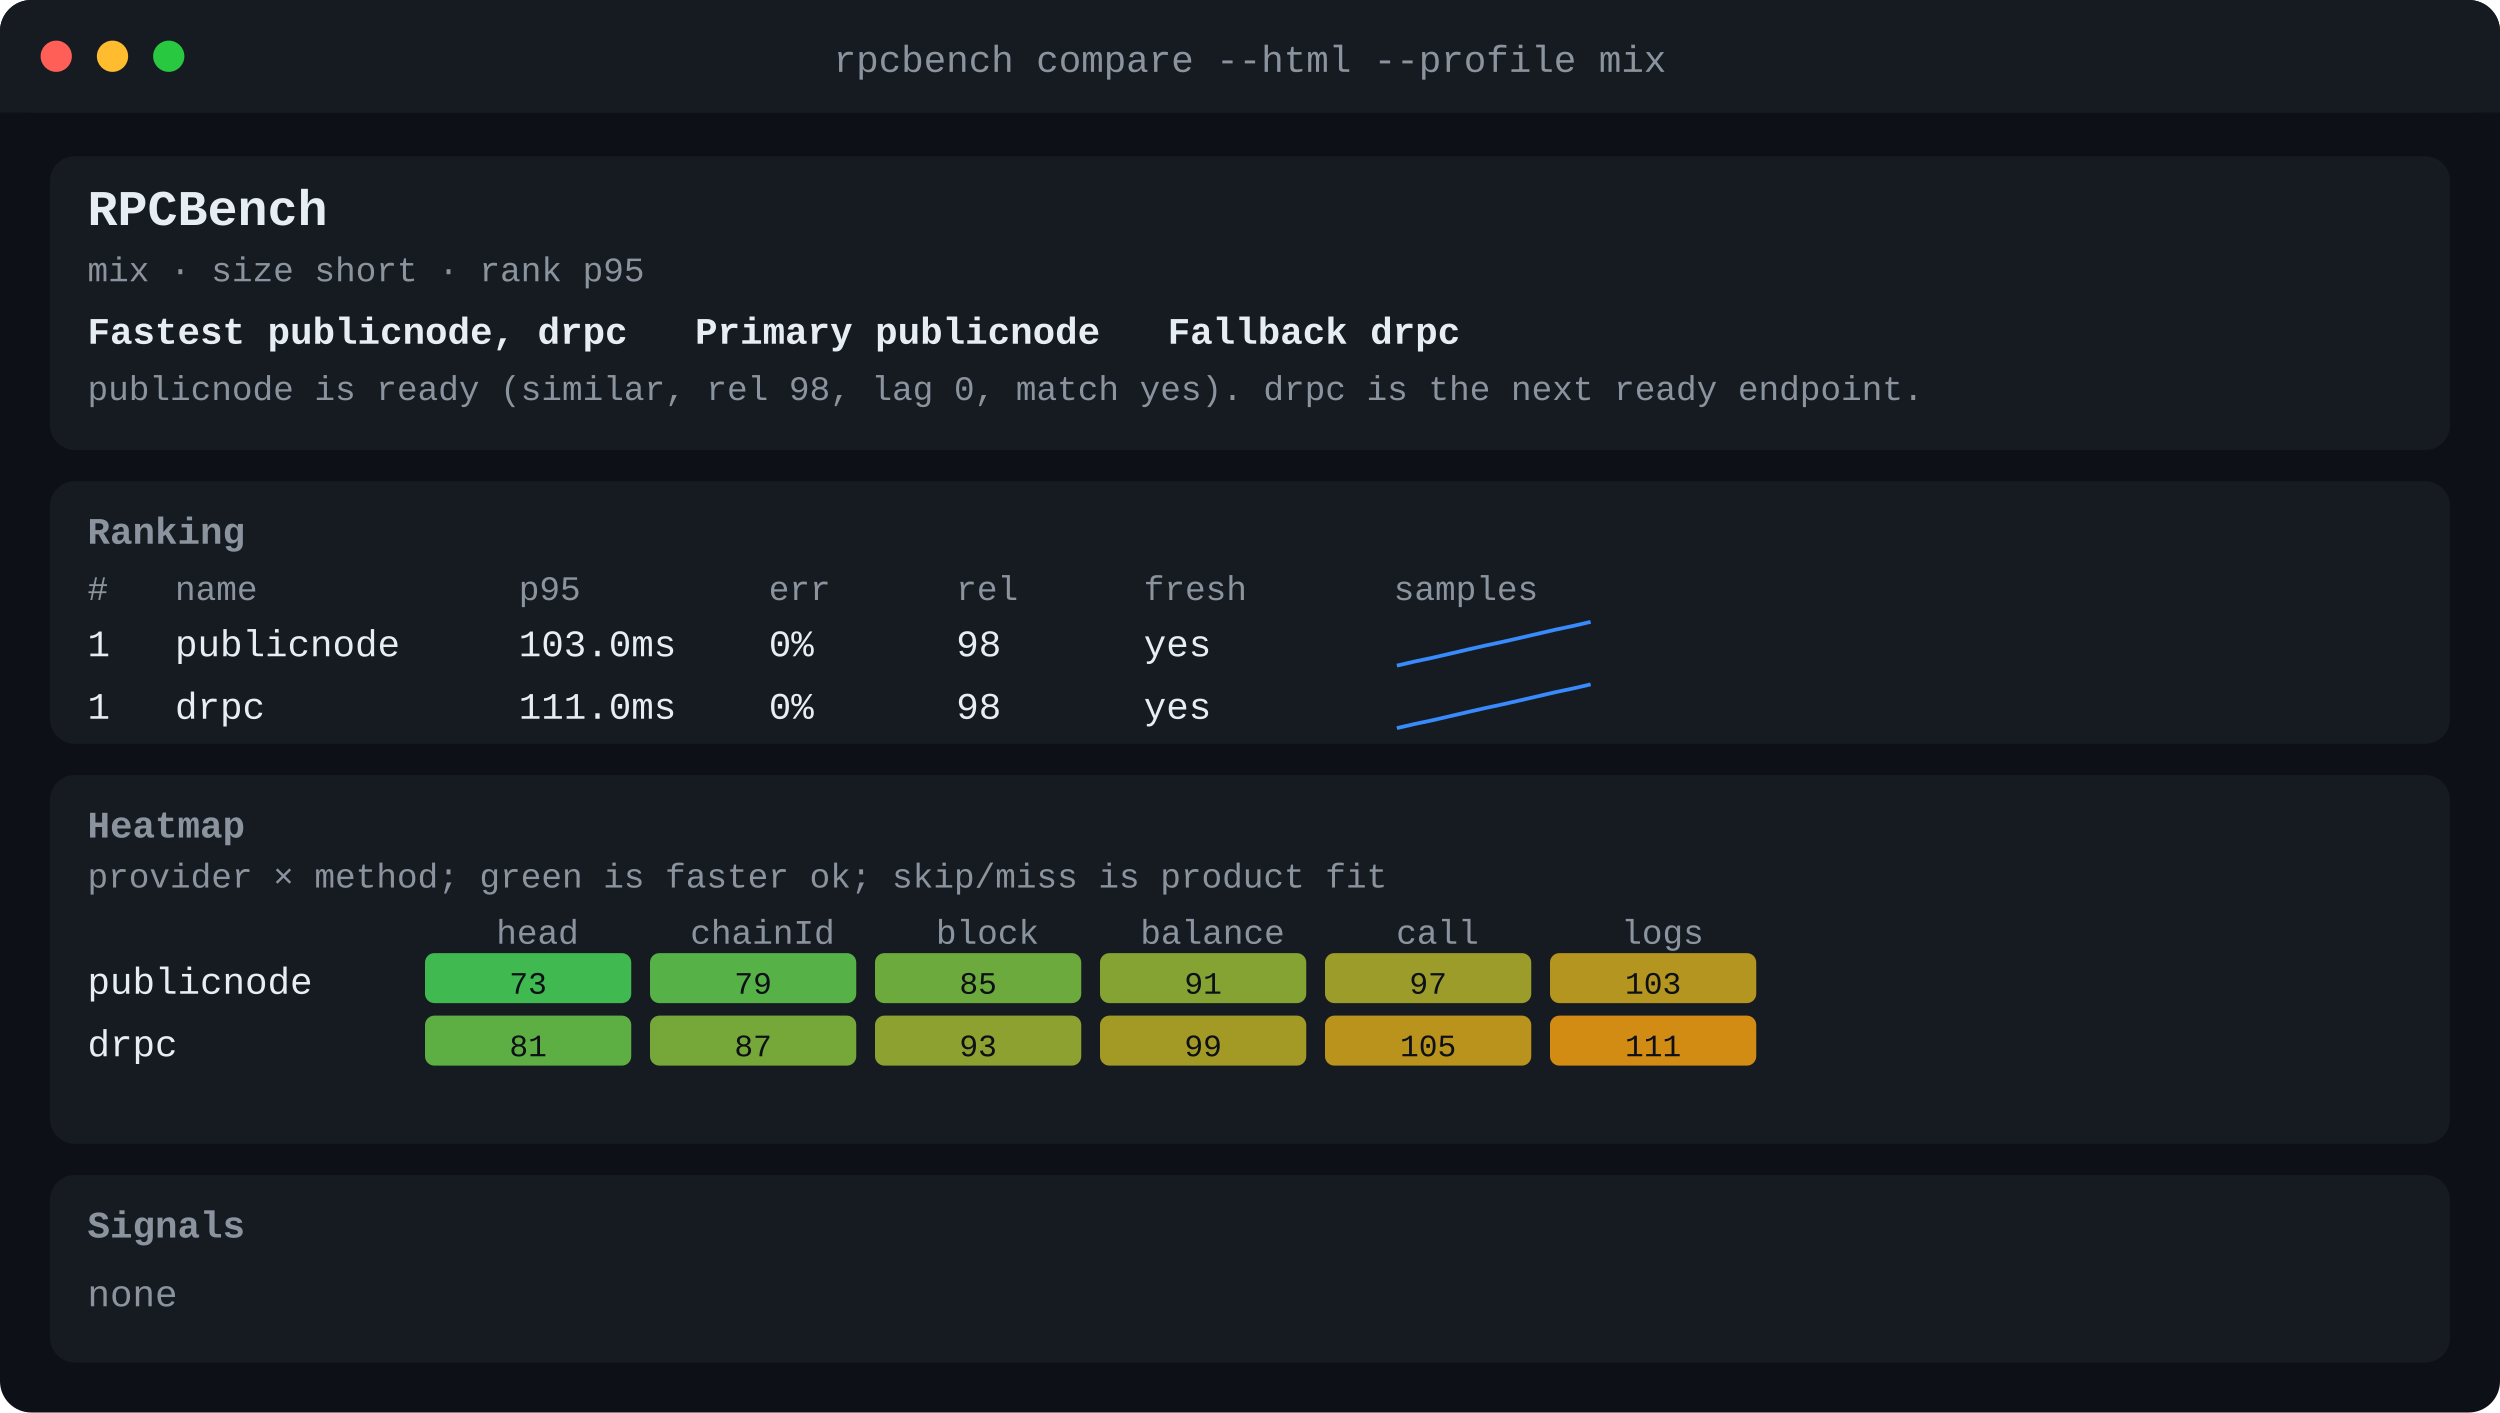
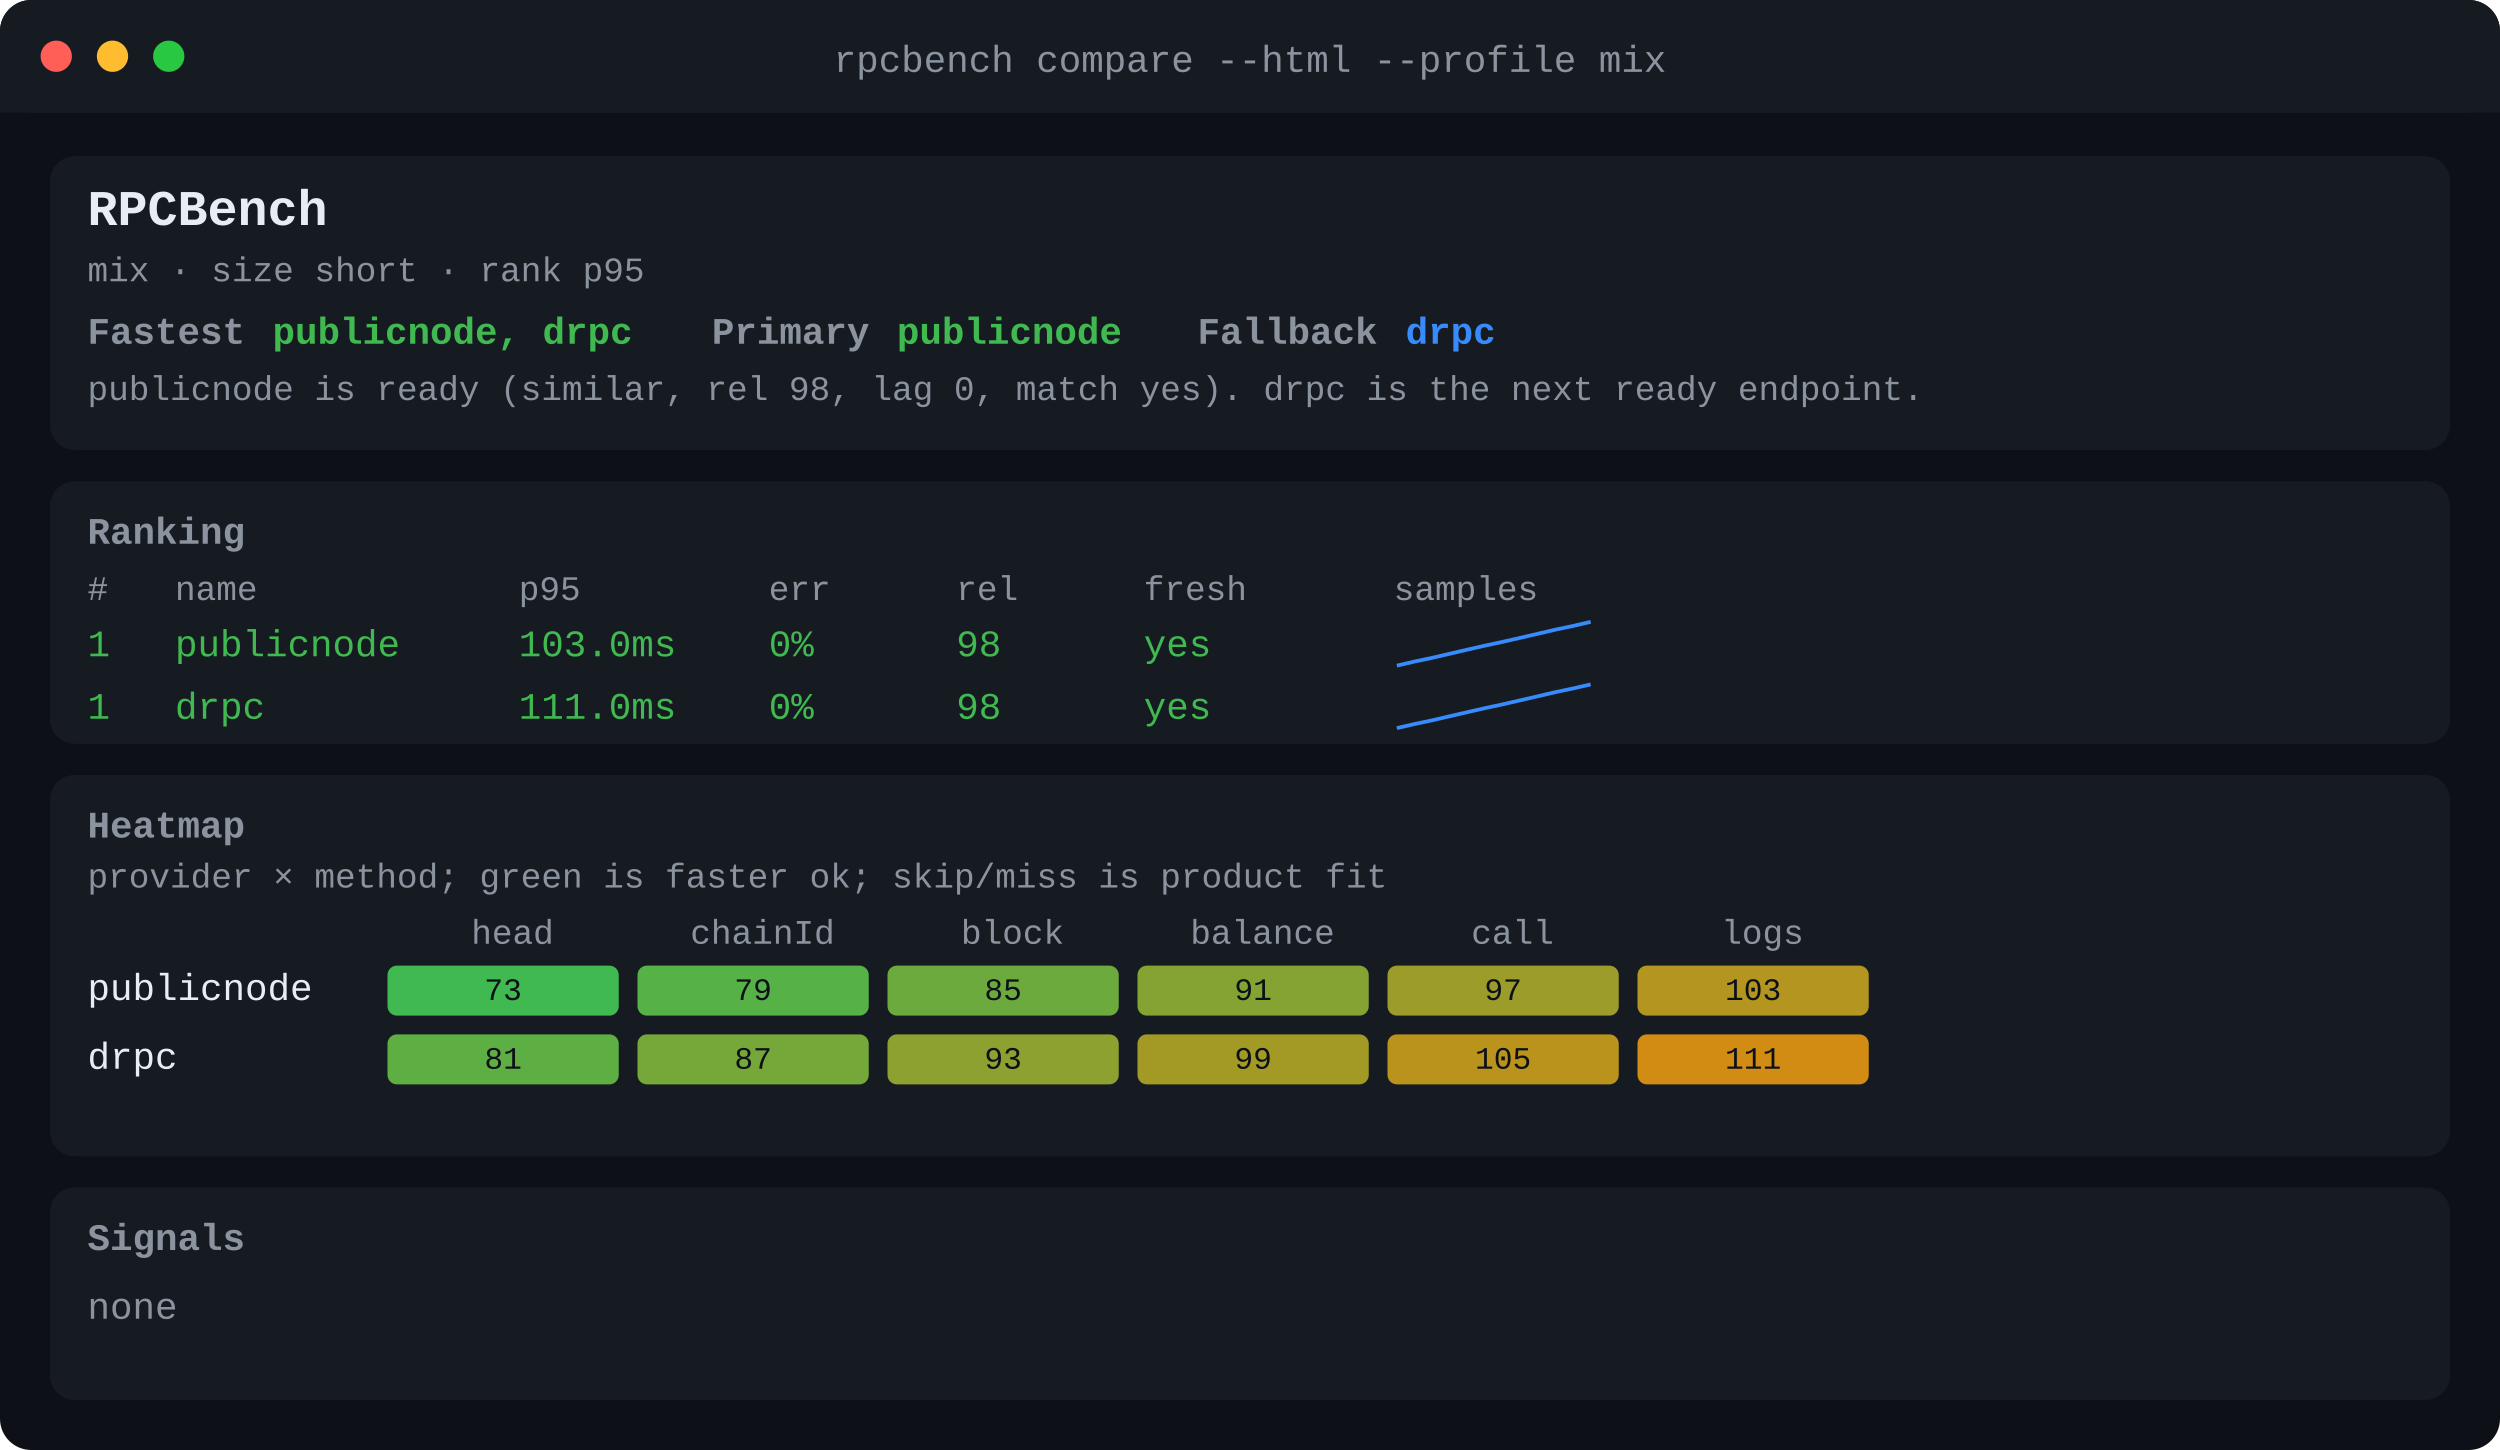
- <svg xmlns="http://www.w3.org/2000/svg" width="800" height="452" viewBox="0 0 800 452" role="img" aria-label="rpcbench compare --html --profile mix">
-   <rect width="800" height="452" rx="10" fill="#0d1117" />
+ <svg xmlns="http://www.w3.org/2000/svg" width="800" height="464" viewBox="0 0 800 464" role="img" aria-label="rpcbench compare --html --profile mix">
+   <rect width="800" height="464" rx="10" fill="#0d1117" />
  <rect width="800" height="36" rx="10" fill="#161b22" />
  <rect y="26" width="800" height="10" fill="#161b22" />
  <circle cx="18" cy="18" r="5" fill="#ff5f57" />
  <circle cx="36" cy="18" r="5" fill="#febc2e" />
  <circle cx="54" cy="18" r="5" fill="#28c840" />
  <text x="400.0" y="23" text-anchor="middle" fill="#8b949e" font-family="ui-monospace, SFMono-Regular, Menlo, Consolas, Liberation Mono, monospace" font-size="12">rpcbench compare --html --profile mix</text>
  <rect x="16" y="50" width="768" height="94" rx="8" fill="#161b22" />
  <text x="28.0" y="72.0" fill="#e6edf3" font-family="ui-monospace, SFMono-Regular, Menlo, Consolas, Liberation Mono, monospace" font-size="16" font-weight="700" xml:space="preserve">RPCBench</text>
  <text x="28.0" y="90.0" fill="#8b949e" font-family="ui-monospace, SFMono-Regular, Menlo, Consolas, Liberation Mono, monospace" font-size="11" xml:space="preserve">mix · size short · rank p95</text>
-   <text x="28.0" y="110.0" fill="#e6edf3" font-family="ui-monospace, SFMono-Regular, Menlo, Consolas, Liberation Mono, monospace" font-size="12" font-weight="700" xml:space="preserve">Fastest publicnode, drpc   Primary publicnode   Fallback drpc</text>
+   <text x="28.0" y="110.0" fill="#8b949e" font-family="ui-monospace, SFMono-Regular, Menlo, Consolas, Liberation Mono, monospace" font-size="12" font-weight="700" xml:space="preserve">Fastest </text>
+   <text x="87.2" y="110.0" fill="#3fb950" font-family="ui-monospace, SFMono-Regular, Menlo, Consolas, Liberation Mono, monospace" font-size="12" font-weight="700" xml:space="preserve">publicnode, drpc</text>
+   <text x="227.8" y="110.0" fill="#8b949e" font-family="ui-monospace, SFMono-Regular, Menlo, Consolas, Liberation Mono, monospace" font-size="12" font-weight="700" xml:space="preserve">Primary </text>
+   <text x="287.0" y="110.0" fill="#3fb950" font-family="ui-monospace, SFMono-Regular, Menlo, Consolas, Liberation Mono, monospace" font-size="12" font-weight="700" xml:space="preserve">publicnode</text>
+   <text x="383.2" y="110.0" fill="#8b949e" font-family="ui-monospace, SFMono-Regular, Menlo, Consolas, Liberation Mono, monospace" font-size="12" font-weight="700" xml:space="preserve">Fallback </text>
+   <text x="449.8" y="110.0" fill="#388bfd" font-family="ui-monospace, SFMono-Regular, Menlo, Consolas, Liberation Mono, monospace" font-size="12" font-weight="700" xml:space="preserve">drpc</text>
  <text x="28.0" y="128.0" fill="#8b949e" font-family="ui-monospace, SFMono-Regular, Menlo, Consolas, Liberation Mono, monospace" font-size="11" xml:space="preserve">publicnode is ready (similar, rel 98, lag 0, match yes). drpc is the next ready endpoint.</text>
  <rect x="16" y="154" width="768" height="84" rx="8" fill="#161b22" />
  <text x="28.0" y="174.0" fill="#8b949e" font-family="ui-monospace, SFMono-Regular, Menlo, Consolas, Liberation Mono, monospace" font-size="12" font-weight="600" xml:space="preserve">Ranking</text>
  <text x="28.0" y="192.0" fill="#8b949e" font-family="ui-monospace, SFMono-Regular, Menlo, Consolas, Liberation Mono, monospace" font-size="11" xml:space="preserve">#</text>
  <text x="56.0" y="192.0" fill="#8b949e" font-family="ui-monospace, SFMono-Regular, Menlo, Consolas, Liberation Mono, monospace" font-size="11" xml:space="preserve">name</text>
  <text x="166.0" y="192.0" fill="#8b949e" font-family="ui-monospace, SFMono-Regular, Menlo, Consolas, Liberation Mono, monospace" font-size="11" xml:space="preserve">p95</text>
  <text x="246.0" y="192.0" fill="#8b949e" font-family="ui-monospace, SFMono-Regular, Menlo, Consolas, Liberation Mono, monospace" font-size="11" xml:space="preserve">err</text>
  <text x="306.0" y="192.0" fill="#8b949e" font-family="ui-monospace, SFMono-Regular, Menlo, Consolas, Liberation Mono, monospace" font-size="11" xml:space="preserve">rel</text>
  <text x="366.0" y="192.0" fill="#8b949e" font-family="ui-monospace, SFMono-Regular, Menlo, Consolas, Liberation Mono, monospace" font-size="11" xml:space="preserve">fresh</text>
  <text x="446.0" y="192.0" fill="#8b949e" font-family="ui-monospace, SFMono-Regular, Menlo, Consolas, Liberation Mono, monospace" font-size="11" xml:space="preserve">samples</text>
-   <text x="28.0" y="210.0" fill="#e6edf3" font-family="ui-monospace, SFMono-Regular, Menlo, Consolas, Liberation Mono, monospace" font-size="12" xml:space="preserve">1</text>
-   <text x="56.0" y="210.0" fill="#e6edf3" font-family="ui-monospace, SFMono-Regular, Menlo, Consolas, Liberation Mono, monospace" font-size="12" xml:space="preserve">publicnode</text>
-   <text x="166.0" y="210.0" fill="#e6edf3" font-family="ui-monospace, SFMono-Regular, Menlo, Consolas, Liberation Mono, monospace" font-size="12" xml:space="preserve">103.0ms</text>
-   <text x="246.0" y="210.0" fill="#e6edf3" font-family="ui-monospace, SFMono-Regular, Menlo, Consolas, Liberation Mono, monospace" font-size="12" xml:space="preserve">0%</text>
-   <text x="306.0" y="210.0" fill="#e6edf3" font-family="ui-monospace, SFMono-Regular, Menlo, Consolas, Liberation Mono, monospace" font-size="12" xml:space="preserve">98</text>
-   <text x="366.0" y="210.0" fill="#e6edf3" font-family="ui-monospace, SFMono-Regular, Menlo, Consolas, Liberation Mono, monospace" font-size="12" xml:space="preserve">yes</text>
+   <text x="28.0" y="210.0" fill="#3fb950" font-family="ui-monospace, SFMono-Regular, Menlo, Consolas, Liberation Mono, monospace" font-size="12" xml:space="preserve">1</text>
+   <text x="56.0" y="210.0" fill="#3fb950" font-family="ui-monospace, SFMono-Regular, Menlo, Consolas, Liberation Mono, monospace" font-size="12" xml:space="preserve">publicnode</text>
+   <text x="166.0" y="210.0" fill="#3fb950" font-family="ui-monospace, SFMono-Regular, Menlo, Consolas, Liberation Mono, monospace" font-size="12" xml:space="preserve">103.0ms</text>
+   <text x="246.0" y="210.0" fill="#3fb950" font-family="ui-monospace, SFMono-Regular, Menlo, Consolas, Liberation Mono, monospace" font-size="12" xml:space="preserve">0%</text>
+   <text x="306.0" y="210.0" fill="#3fb950" font-family="ui-monospace, SFMono-Regular, Menlo, Consolas, Liberation Mono, monospace" font-size="12" xml:space="preserve">98</text>
+   <text x="366.0" y="210.0" fill="#3fb950" font-family="ui-monospace, SFMono-Regular, Menlo, Consolas, Liberation Mono, monospace" font-size="12" xml:space="preserve">yes</text>
  <polyline fill="none" stroke="#388bfd" stroke-width="1.2" points="447.0,213.0 452.6,211.7 458.3,210.5 463.9,209.2 469.5,207.9 475.2,206.6 480.8,205.4 486.5,204.1 492.1,202.8 497.7,201.5 503.4,200.3 509.0,199.0" />
-   <text x="28.0" y="230.0" fill="#e6edf3" font-family="ui-monospace, SFMono-Regular, Menlo, Consolas, Liberation Mono, monospace" font-size="12" xml:space="preserve">1</text>
-   <text x="56.0" y="230.0" fill="#e6edf3" font-family="ui-monospace, SFMono-Regular, Menlo, Consolas, Liberation Mono, monospace" font-size="12" xml:space="preserve">drpc</text>
-   <text x="166.0" y="230.0" fill="#e6edf3" font-family="ui-monospace, SFMono-Regular, Menlo, Consolas, Liberation Mono, monospace" font-size="12" xml:space="preserve">111.0ms</text>
-   <text x="246.0" y="230.0" fill="#e6edf3" font-family="ui-monospace, SFMono-Regular, Menlo, Consolas, Liberation Mono, monospace" font-size="12" xml:space="preserve">0%</text>
-   <text x="306.0" y="230.0" fill="#e6edf3" font-family="ui-monospace, SFMono-Regular, Menlo, Consolas, Liberation Mono, monospace" font-size="12" xml:space="preserve">98</text>
-   <text x="366.0" y="230.0" fill="#e6edf3" font-family="ui-monospace, SFMono-Regular, Menlo, Consolas, Liberation Mono, monospace" font-size="12" xml:space="preserve">yes</text>
+   <text x="28.0" y="230.0" fill="#3fb950" font-family="ui-monospace, SFMono-Regular, Menlo, Consolas, Liberation Mono, monospace" font-size="12" xml:space="preserve">1</text>
+   <text x="56.0" y="230.0" fill="#3fb950" font-family="ui-monospace, SFMono-Regular, Menlo, Consolas, Liberation Mono, monospace" font-size="12" xml:space="preserve">drpc</text>
+   <text x="166.0" y="230.0" fill="#3fb950" font-family="ui-monospace, SFMono-Regular, Menlo, Consolas, Liberation Mono, monospace" font-size="12" xml:space="preserve">111.0ms</text>
+   <text x="246.0" y="230.0" fill="#3fb950" font-family="ui-monospace, SFMono-Regular, Menlo, Consolas, Liberation Mono, monospace" font-size="12" xml:space="preserve">0%</text>
+   <text x="306.0" y="230.0" fill="#3fb950" font-family="ui-monospace, SFMono-Regular, Menlo, Consolas, Liberation Mono, monospace" font-size="12" xml:space="preserve">98</text>
+   <text x="366.0" y="230.0" fill="#3fb950" font-family="ui-monospace, SFMono-Regular, Menlo, Consolas, Liberation Mono, monospace" font-size="12" xml:space="preserve">yes</text>
  <polyline fill="none" stroke="#388bfd" stroke-width="1.2" points="447.0,233.0 452.6,231.7 458.3,230.5 463.9,229.2 469.5,227.9 475.2,226.6 480.8,225.4 486.5,224.1 492.1,222.8 497.7,221.5 503.4,220.3 509.0,219.0" />
-   <rect x="16" y="248" width="768" height="118" rx="8" fill="#161b22" />
+   <rect x="16" y="248" width="768" height="122" rx="8" fill="#161b22" />
  <text x="28.0" y="268.0" fill="#8b949e" font-family="ui-monospace, SFMono-Regular, Menlo, Consolas, Liberation Mono, monospace" font-size="12" font-weight="600" xml:space="preserve">Heatmap</text>
  <text x="28.0" y="284.0" fill="#8b949e" font-family="ui-monospace, SFMono-Regular, Menlo, Consolas, Liberation Mono, monospace" font-size="11" xml:space="preserve">provider × method; green is faster ok; skip/miss is product fit</text>
-   <text x="172.0" y="302.0" fill="#8b949e" font-family="ui-monospace, SFMono-Regular, Menlo, Consolas, Liberation Mono, monospace" font-size="11" text-anchor="middle" xml:space="preserve">head</text>
+   <text x="164.0" y="302.0" fill="#8b949e" font-family="ui-monospace, SFMono-Regular, Menlo, Consolas, Liberation Mono, monospace" font-size="11" text-anchor="middle" xml:space="preserve">head</text>
  <text x="244.0" y="302.0" fill="#8b949e" font-family="ui-monospace, SFMono-Regular, Menlo, Consolas, Liberation Mono, monospace" font-size="11" text-anchor="middle" xml:space="preserve">chainId</text>
-   <text x="316.0" y="302.0" fill="#8b949e" font-family="ui-monospace, SFMono-Regular, Menlo, Consolas, Liberation Mono, monospace" font-size="11" text-anchor="middle" xml:space="preserve">block</text>
-   <text x="388.0" y="302.0" fill="#8b949e" font-family="ui-monospace, SFMono-Regular, Menlo, Consolas, Liberation Mono, monospace" font-size="11" text-anchor="middle" xml:space="preserve">balance</text>
-   <text x="460.0" y="302.0" fill="#8b949e" font-family="ui-monospace, SFMono-Regular, Menlo, Consolas, Liberation Mono, monospace" font-size="11" text-anchor="middle" xml:space="preserve">call</text>
-   <text x="532.0" y="302.0" fill="#8b949e" font-family="ui-monospace, SFMono-Regular, Menlo, Consolas, Liberation Mono, monospace" font-size="11" text-anchor="middle" xml:space="preserve">logs</text>
-   <text x="28.0" y="318.0" fill="#e6edf3" font-family="ui-monospace, SFMono-Regular, Menlo, Consolas, Liberation Mono, monospace" font-size="12" xml:space="preserve">publicnode</text>
-   <rect x="136.0" y="305.0" width="66.0" height="16" rx="3" fill="#3fb950" />
-   <text x="169.0" y="318.0" fill="#0d1117" font-family="ui-monospace, SFMono-Regular, Menlo, Consolas, Liberation Mono, monospace" font-size="10" text-anchor="middle" xml:space="preserve">73</text>
-   <rect x="208.0" y="305.0" width="66.0" height="16" rx="3" fill="#56b146" />
-   <text x="241.0" y="318.0" fill="#0d1117" font-family="ui-monospace, SFMono-Regular, Menlo, Consolas, Liberation Mono, monospace" font-size="10" text-anchor="middle" xml:space="preserve">79</text>
-   <rect x="280.0" y="305.0" width="66.0" height="16" rx="3" fill="#6daa3d" />
-   <text x="313.0" y="318.0" fill="#0d1117" font-family="ui-monospace, SFMono-Regular, Menlo, Consolas, Liberation Mono, monospace" font-size="10" text-anchor="middle" xml:space="preserve">85</text>
-   <rect x="352.0" y="305.0" width="66.0" height="16" rx="3" fill="#84a333" />
-   <text x="385.0" y="318.0" fill="#0d1117" font-family="ui-monospace, SFMono-Regular, Menlo, Consolas, Liberation Mono, monospace" font-size="10" text-anchor="middle" xml:space="preserve">91</text>
-   <rect x="424.0" y="305.0" width="66.0" height="16" rx="3" fill="#9b9c2a" />
-   <text x="457.0" y="318.0" fill="#0d1117" font-family="ui-monospace, SFMono-Regular, Menlo, Consolas, Liberation Mono, monospace" font-size="10" text-anchor="middle" xml:space="preserve">97</text>
-   <rect x="496.0" y="305.0" width="66.0" height="16" rx="3" fill="#b39520" />
-   <text x="529.0" y="318.0" fill="#0d1117" font-family="ui-monospace, SFMono-Regular, Menlo, Consolas, Liberation Mono, monospace" font-size="10" text-anchor="middle" xml:space="preserve">103</text>
-   <text x="28.0" y="338.0" fill="#e6edf3" font-family="ui-monospace, SFMono-Regular, Menlo, Consolas, Liberation Mono, monospace" font-size="12" xml:space="preserve">drpc</text>
-   <rect x="136.0" y="325.0" width="66.0" height="16" rx="3" fill="#5daf43" />
-   <text x="169.0" y="338.0" fill="#0d1117" font-family="ui-monospace, SFMono-Regular, Menlo, Consolas, Liberation Mono, monospace" font-size="10" text-anchor="middle" xml:space="preserve">81</text>
-   <rect x="208.0" y="325.0" width="66.0" height="16" rx="3" fill="#75a839" />
-   <text x="241.0" y="338.0" fill="#0d1117" font-family="ui-monospace, SFMono-Regular, Menlo, Consolas, Liberation Mono, monospace" font-size="10" text-anchor="middle" xml:space="preserve">87</text>
-   <rect x="280.0" y="325.0" width="66.0" height="16" rx="3" fill="#8ca130" />
-   <text x="313.0" y="338.0" fill="#0d1117" font-family="ui-monospace, SFMono-Regular, Menlo, Consolas, Liberation Mono, monospace" font-size="10" text-anchor="middle" xml:space="preserve">93</text>
-   <rect x="352.0" y="325.0" width="66.0" height="16" rx="3" fill="#a39a26" />
-   <text x="385.0" y="338.0" fill="#0d1117" font-family="ui-monospace, SFMono-Regular, Menlo, Consolas, Liberation Mono, monospace" font-size="10" text-anchor="middle" xml:space="preserve">99</text>
-   <rect x="424.0" y="325.0" width="66.0" height="16" rx="3" fill="#ba931d" />
-   <text x="457.0" y="338.0" fill="#0d1117" font-family="ui-monospace, SFMono-Regular, Menlo, Consolas, Liberation Mono, monospace" font-size="10" text-anchor="middle" xml:space="preserve">105</text>
-   <rect x="496.0" y="325.0" width="66.0" height="16" rx="3" fill="#d28c14" />
-   <text x="529.0" y="338.0" fill="#0d1117" font-family="ui-monospace, SFMono-Regular, Menlo, Consolas, Liberation Mono, monospace" font-size="10" text-anchor="middle" xml:space="preserve">111</text>
-   <rect x="16" y="376" width="768" height="60" rx="8" fill="#161b22" />
-   <text x="28.0" y="396.0" fill="#8b949e" font-family="ui-monospace, SFMono-Regular, Menlo, Consolas, Liberation Mono, monospace" font-size="12" font-weight="600" xml:space="preserve">Signals</text>
-   <text x="28.0" y="418.0" fill="#8b949e" font-family="ui-monospace, SFMono-Regular, Menlo, Consolas, Liberation Mono, monospace" font-size="12" xml:space="preserve">none</text>
+   <text x="324.0" y="302.0" fill="#8b949e" font-family="ui-monospace, SFMono-Regular, Menlo, Consolas, Liberation Mono, monospace" font-size="11" text-anchor="middle" xml:space="preserve">block</text>
+   <text x="404.0" y="302.0" fill="#8b949e" font-family="ui-monospace, SFMono-Regular, Menlo, Consolas, Liberation Mono, monospace" font-size="11" text-anchor="middle" xml:space="preserve">balance</text>
+   <text x="484.0" y="302.0" fill="#8b949e" font-family="ui-monospace, SFMono-Regular, Menlo, Consolas, Liberation Mono, monospace" font-size="11" text-anchor="middle" xml:space="preserve">call</text>
+   <text x="564.0" y="302.0" fill="#8b949e" font-family="ui-monospace, SFMono-Regular, Menlo, Consolas, Liberation Mono, monospace" font-size="11" text-anchor="middle" xml:space="preserve">logs</text>
+   <text x="28.0" y="320.0" fill="#e6edf3" font-family="ui-monospace, SFMono-Regular, Menlo, Consolas, Liberation Mono, monospace" font-size="12" xml:space="preserve">publicnode</text>
+   <rect x="124.0" y="309.0" width="74.0" height="16" rx="3" fill="#3fb950" />
+   <text x="161.0" y="320.0" fill="#0d1117" font-family="ui-monospace, SFMono-Regular, Menlo, Consolas, Liberation Mono, monospace" font-size="10" text-anchor="middle" xml:space="preserve">73</text>
+   <rect x="204.0" y="309.0" width="74.0" height="16" rx="3" fill="#56b146" />
+   <text x="241.0" y="320.0" fill="#0d1117" font-family="ui-monospace, SFMono-Regular, Menlo, Consolas, Liberation Mono, monospace" font-size="10" text-anchor="middle" xml:space="preserve">79</text>
+   <rect x="284.0" y="309.0" width="74.0" height="16" rx="3" fill="#6daa3d" />
+   <text x="321.0" y="320.0" fill="#0d1117" font-family="ui-monospace, SFMono-Regular, Menlo, Consolas, Liberation Mono, monospace" font-size="10" text-anchor="middle" xml:space="preserve">85</text>
+   <rect x="364.0" y="309.0" width="74.0" height="16" rx="3" fill="#84a333" />
+   <text x="401.0" y="320.0" fill="#0d1117" font-family="ui-monospace, SFMono-Regular, Menlo, Consolas, Liberation Mono, monospace" font-size="10" text-anchor="middle" xml:space="preserve">91</text>
+   <rect x="444.0" y="309.0" width="74.0" height="16" rx="3" fill="#9b9c2a" />
+   <text x="481.0" y="320.0" fill="#0d1117" font-family="ui-monospace, SFMono-Regular, Menlo, Consolas, Liberation Mono, monospace" font-size="10" text-anchor="middle" xml:space="preserve">97</text>
+   <rect x="524.0" y="309.0" width="74.0" height="16" rx="3" fill="#b39520" />
+   <text x="561.0" y="320.0" fill="#0d1117" font-family="ui-monospace, SFMono-Regular, Menlo, Consolas, Liberation Mono, monospace" font-size="10" text-anchor="middle" xml:space="preserve">103</text>
+   <text x="28.0" y="342.0" fill="#e6edf3" font-family="ui-monospace, SFMono-Regular, Menlo, Consolas, Liberation Mono, monospace" font-size="12" xml:space="preserve">drpc</text>
+   <rect x="124.0" y="331.0" width="74.0" height="16" rx="3" fill="#5daf43" />
+   <text x="161.0" y="342.0" fill="#0d1117" font-family="ui-monospace, SFMono-Regular, Menlo, Consolas, Liberation Mono, monospace" font-size="10" text-anchor="middle" xml:space="preserve">81</text>
+   <rect x="204.0" y="331.0" width="74.0" height="16" rx="3" fill="#75a839" />
+   <text x="241.0" y="342.0" fill="#0d1117" font-family="ui-monospace, SFMono-Regular, Menlo, Consolas, Liberation Mono, monospace" font-size="10" text-anchor="middle" xml:space="preserve">87</text>
+   <rect x="284.0" y="331.0" width="74.0" height="16" rx="3" fill="#8ca130" />
+   <text x="321.0" y="342.0" fill="#0d1117" font-family="ui-monospace, SFMono-Regular, Menlo, Consolas, Liberation Mono, monospace" font-size="10" text-anchor="middle" xml:space="preserve">93</text>
+   <rect x="364.0" y="331.0" width="74.0" height="16" rx="3" fill="#a39a26" />
+   <text x="401.0" y="342.0" fill="#0d1117" font-family="ui-monospace, SFMono-Regular, Menlo, Consolas, Liberation Mono, monospace" font-size="10" text-anchor="middle" xml:space="preserve">99</text>
+   <rect x="444.0" y="331.0" width="74.0" height="16" rx="3" fill="#ba931d" />
+   <text x="481.0" y="342.0" fill="#0d1117" font-family="ui-monospace, SFMono-Regular, Menlo, Consolas, Liberation Mono, monospace" font-size="10" text-anchor="middle" xml:space="preserve">105</text>
+   <rect x="524.0" y="331.0" width="74.0" height="16" rx="3" fill="#d28c14" />
+   <text x="561.0" y="342.0" fill="#0d1117" font-family="ui-monospace, SFMono-Regular, Menlo, Consolas, Liberation Mono, monospace" font-size="10" text-anchor="middle" xml:space="preserve">111</text>
+   <rect x="16" y="380" width="768" height="68" rx="8" fill="#161b22" />
+   <text x="28.0" y="400.0" fill="#8b949e" font-family="ui-monospace, SFMono-Regular, Menlo, Consolas, Liberation Mono, monospace" font-size="12" font-weight="600" xml:space="preserve">Signals</text>
+   <text x="28.0" y="422.0" fill="#8b949e" font-family="ui-monospace, SFMono-Regular, Menlo, Consolas, Liberation Mono, monospace" font-size="12" xml:space="preserve">none</text>
</svg>
